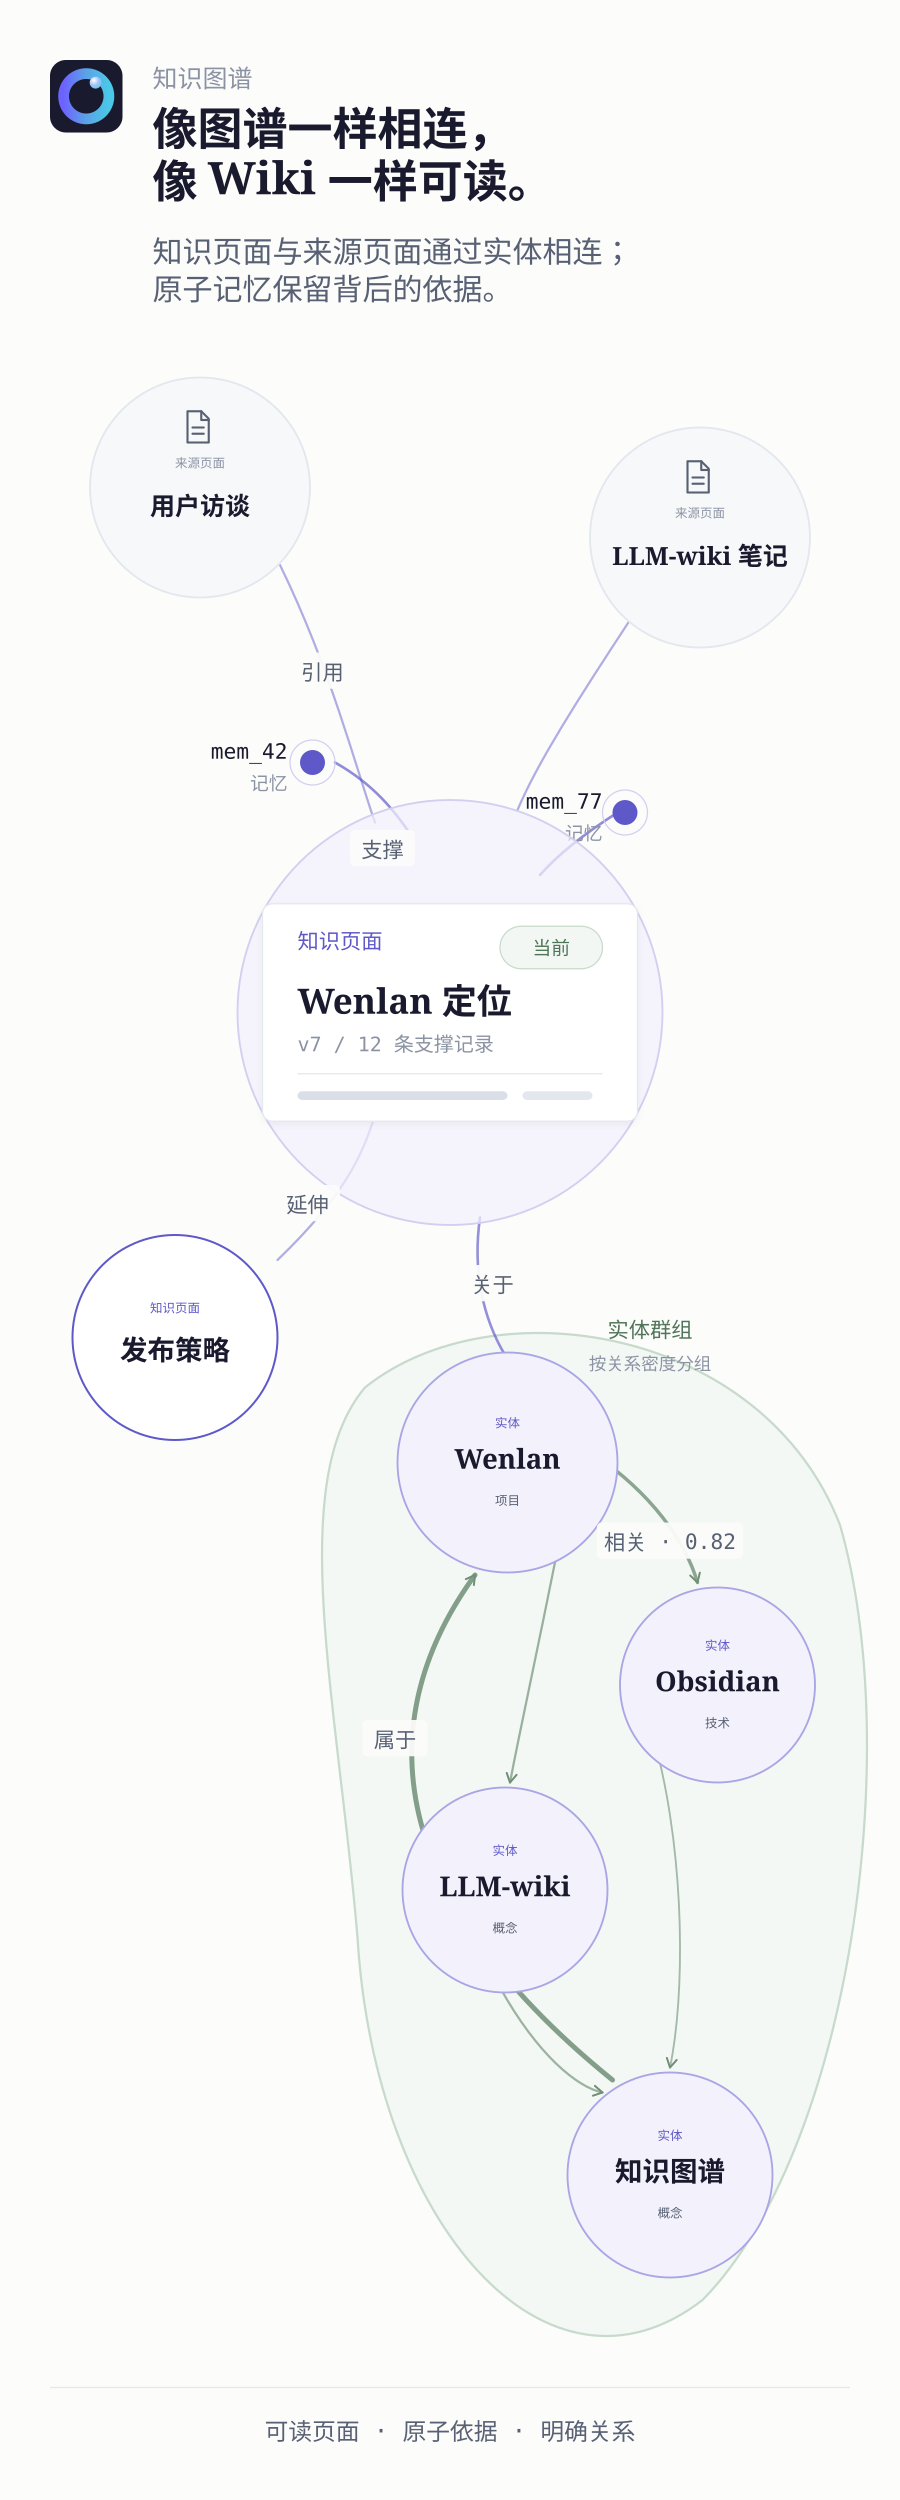
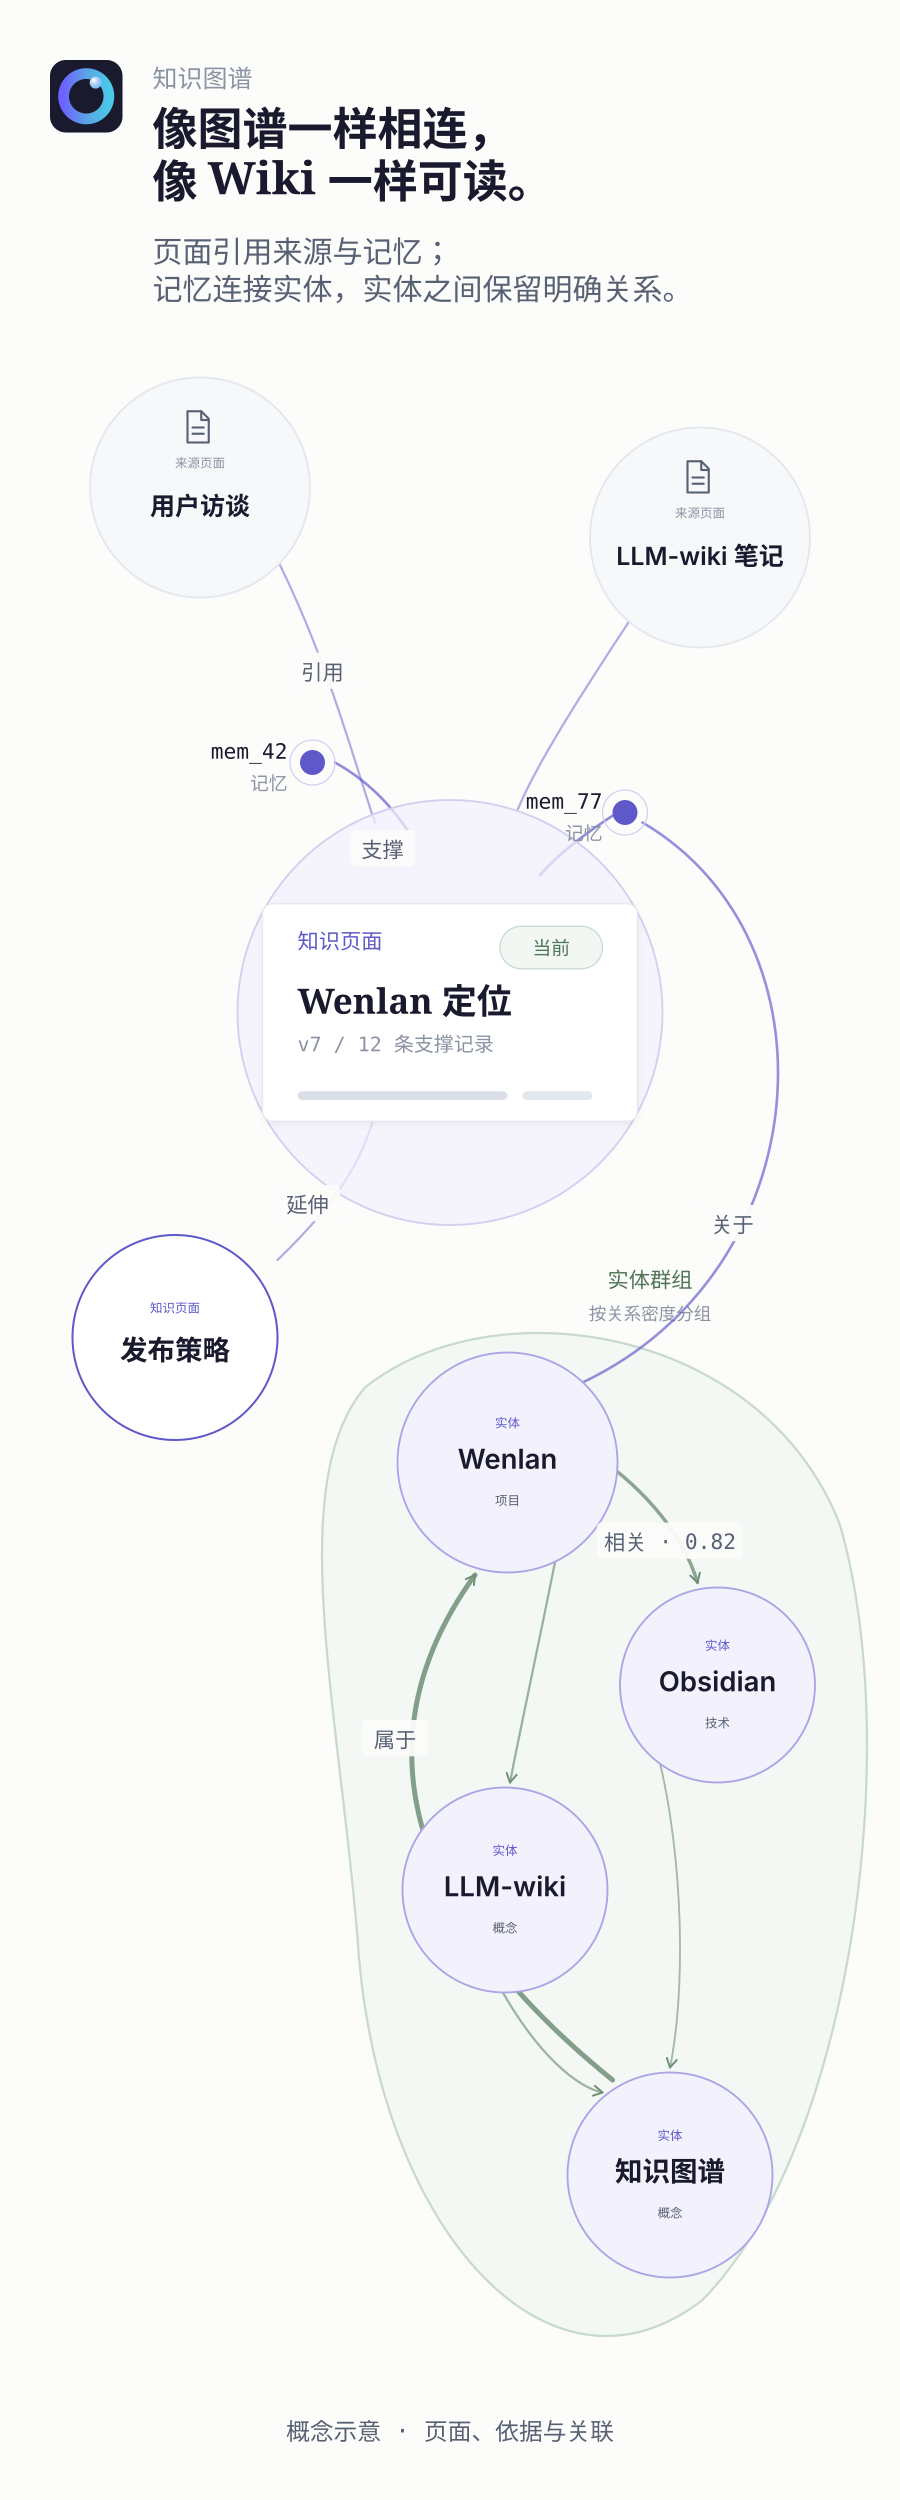
<svg xmlns="http://www.w3.org/2000/svg" width="720" height="2000" viewBox="0 0 720 2000" role="img" aria-labelledby="title desc">
  <style>text { font-kerning: normal; }</style>
  <rect width="720" height="2000" fill="#FCFCFB" />
  <g transform="translate(40 48) scale(0.1132812)">
    <rect width="512" height="512" rx="112" fill="#1A1A2E" />
    <circle cx="256" cy="256" r="160" fill="none" stroke="url(#network-zh-Hans-mobile-ring)" stroke-width="76" />
    <circle cx="322" cy="160" r="42" fill="url(#network-zh-Hans-mobile-orb)" />
  </g>
  <g data-fit-region="network-zh-Hans-mobile-heading" data-fit-x="122" data-fit-y="44" data-fit-width="558" data-fit-height="266" data-check-overlap="false">
-     <text x="122" y="70" font-family="&quot;JetBrains Mono&quot;, &quot;PingFang SC&quot;, &quot;Hiragino Sans GB&quot;, ui-monospace, monospace" font-size="20" font-weight="500" fill="#8B93A3" text-anchor="start">知识图谱</text>
-     <text x="122" y="116" font-family="&quot;Fraunces&quot;, &quot;Songti SC&quot;, &quot;STSong&quot;, &quot;PingFang SC&quot;, Georgia, serif" font-size="36" font-weight="600" fill="#1A1A2E" text-anchor="start">像图谱一样相连，</text>
-     <text x="122" y="158" font-family="&quot;Fraunces&quot;, &quot;Songti SC&quot;, &quot;STSong&quot;, &quot;PingFang SC&quot;, Georgia, serif" font-size="36" font-weight="600" fill="#1A1A2E" text-anchor="start">像 Wiki 一样可读。</text>
-     <text x="122" y="210" font-family="&quot;Instrument Sans&quot;, &quot;PingFang SC&quot;, &quot;Hiragino Sans GB&quot;, -apple-system, BlinkMacSystemFont, sans-serif" font-size="24" font-weight="400" fill="#586174" text-anchor="start">知识页面与来源页面通过实体相连；</text>
-     <text x="122" y="240" font-family="&quot;Instrument Sans&quot;, &quot;PingFang SC&quot;, &quot;Hiragino Sans GB&quot;, -apple-system, BlinkMacSystemFont, sans-serif" font-size="24" font-weight="400" fill="#586174" text-anchor="start">原子记忆保留背后的依据。</text>
+     <text x="122" y="70" font-family="'JetBrains Mono', monospace" font-size="20" font-weight="500" fill="#8B93A3" text-anchor="start">知识图谱</text>
+     <text x="122" y="116" font-family="'Fraunces', Georgia, serif" font-size="36" font-weight="600" fill="#1A1A2E" text-anchor="start">像图谱一样相连，</text>
+     <text x="122" y="158" font-family="'Fraunces', Georgia, serif" font-size="36" font-weight="600" fill="#1A1A2E" text-anchor="start">像 Wiki 一样可读。</text>
+     <text x="122" y="210" font-family="'Instrument Sans', -apple-system, sans-serif" font-size="24" font-weight="400" fill="#586174" text-anchor="start">页面引用来源与记忆；</text>
+     <text x="122" y="240" font-family="'Instrument Sans', -apple-system, sans-serif" font-size="24" font-weight="400" fill="#586174" text-anchor="start">记忆连接实体，实体之间保留明确关系。</text>
  </g>
  <g data-fit-region="network-zh-Hans-mobile-graph-field" data-fit-x="40" data-fit-y="290" data-fit-width="640" data-fit-height="1600" data-check-overlap="true">
    <path d="M292 1110 C394 1028 610 1060 672 1220 C724 1400 680 1720 562 1840 C438 1936 300 1780 286 1550 C270 1360 228 1186 292 1110Z" fill="#F2F7F3" fill-opacity="0.76" stroke="#C7DACB" stroke-width="1.8" />
-     <text x="520" y="1070" font-family="&quot;JetBrains Mono&quot;, &quot;PingFang SC&quot;, &quot;Hiragino Sans GB&quot;, ui-monospace, monospace" font-size="17" font-weight="500" fill="#4F7558" text-anchor="middle">实体群组</text>
-     <text x="520" y="1096" font-family="&quot;JetBrains Mono&quot;, &quot;PingFang SC&quot;, &quot;Hiragino Sans GB&quot;, ui-monospace, monospace" font-size="14" font-weight="500" fill="#8B93A3" text-anchor="middle">按关系密度分组</text>
+     <text x="520" y="1030" font-family="'JetBrains Mono', monospace" font-size="17" font-weight="500" fill="#4F7558" text-anchor="middle">实体群组</text>
+     <text x="520" y="1056" font-family="'JetBrains Mono', monospace" font-size="14" font-weight="500" fill="#8B93A3" text-anchor="middle">按关系密度分组</text>
    <path d="M224 452 C264 534 284 612 300 658" fill="none" stroke="#5E58C8" stroke-width="1.8" stroke-opacity="0.48" stroke-linecap="round" />
    <path d="M504 496 C462 560 430 610 414 648" fill="none" stroke="#5E58C8" stroke-width="1.8" stroke-opacity="0.48" stroke-linecap="round" />
    <path d="M268 610 C300 628 316 650 326 664" fill="none" stroke="#5E58C8" stroke-width="2.1" stroke-opacity="0.68" stroke-linecap="round" />
    <path d="M494 650 C466 668 446 684 432 700" fill="none" stroke="#5E58C8" stroke-width="2.1" stroke-opacity="0.68" stroke-linecap="round" />
-     <path d="M384 974 C378 1016 386 1054 404 1084" fill="none" stroke="#5E58C8" stroke-width="2.1" stroke-opacity="0.66" stroke-linecap="round" />
+     <path d="M514 658 C674 752 656 1016 466 1106" fill="none" stroke="#5E58C8" stroke-width="2.1" stroke-opacity="0.66" stroke-linecap="round" />
    <path d="M222 1008 C276 956 290 924 300 892" fill="none" stroke="#5E58C8" stroke-width="1.8" stroke-opacity="0.48" stroke-linecap="round" />
    <path d="M476 1164 C520 1194 548 1232 558 1266" fill="none" stroke="#6F8F76" stroke-width="2.8" stroke-opacity="0.78" stroke-linecap="round" marker-end="url(#network-zh-Hans-mobile-relation-arrow)" />
    <path d="M446 1240 C430 1320 416 1384 408 1426" fill="none" stroke="#6F8F76" stroke-width="1.8" stroke-opacity="0.68" stroke-linecap="round" marker-end="url(#network-zh-Hans-mobile-relation-arrow)" />
    <path d="M490 1664 C300 1510 300 1370 380 1260" fill="none" stroke="#6F8F76" stroke-width="4" stroke-opacity="0.84" stroke-linecap="round" marker-end="url(#network-zh-Hans-mobile-relation-arrow)" />
    <path d="M526 1402 C548 1490 548 1596 536 1654" fill="none" stroke="#6F8F76" stroke-width="1.5" stroke-opacity="0.6" stroke-linecap="round" marker-end="url(#network-zh-Hans-mobile-relation-arrow)" />
    <path d="M400 1590 C430 1644 462 1670 482 1674" fill="none" stroke="#6F8F76" stroke-width="1.8" stroke-opacity="0.66" stroke-linecap="round" marker-end="url(#network-zh-Hans-mobile-relation-arrow)" />
    <g data-fit-region="network-zh-Hans-mobile-source-用户访谈" data-fit-x="72" data-fit-y="302" data-fit-width="176" data-fit-height="176" data-check-overlap="true">
      <circle cx="160" cy="390" r="88" fill="#F7F8FA" stroke="#E3E7EE" stroke-width="1.5" />
      <g fill="none" stroke="#586174" stroke-width="1.7" stroke-linecap="round" stroke-linejoin="round">
        <path d="M150 329h11l6 6v19H150z" />
        <path d="M161 329v7h6" />
        <path d="M154 342h9M154 347h9" />
      </g>
-       <text x="160" y="374" font-family="&quot;JetBrains Mono&quot;, &quot;PingFang SC&quot;, &quot;Hiragino Sans GB&quot;, ui-monospace, monospace" font-size="10" font-weight="500" fill="#8B93A3" text-anchor="middle">来源页面</text>
-       <text x="160" y="412" font-family="&quot;Fraunces&quot;, &quot;Songti SC&quot;, &quot;STSong&quot;, &quot;PingFang SC&quot;, Georgia, serif" font-size="20" font-weight="600" fill="#1A1A2E" text-anchor="middle">用户访谈</text>
+       <text x="160" y="374" font-family="'JetBrains Mono', monospace" font-size="10" font-weight="500" fill="#8B93A3" text-anchor="middle">来源页面</text>
+       <text x="160" y="412" font-family="'Instrument Sans', -apple-system, sans-serif" font-size="20" font-weight="600" fill="#1A1A2E" text-anchor="middle">用户访谈</text>
    </g>
    <g data-fit-region="network-zh-Hans-mobile-source-LLM-wiki 笔记" data-fit-x="472" data-fit-y="342" data-fit-width="176" data-fit-height="176" data-check-overlap="true">
      <circle cx="560" cy="430" r="88" fill="#F7F8FA" stroke="#E3E7EE" stroke-width="1.5" />
      <g fill="none" stroke="#586174" stroke-width="1.7" stroke-linecap="round" stroke-linejoin="round">
        <path d="M550 369h11l6 6v19H550z" />
        <path d="M561 369v7h6" />
        <path d="M554 382h9M554 387h9" />
      </g>
-       <text x="560" y="414" font-family="&quot;JetBrains Mono&quot;, &quot;PingFang SC&quot;, &quot;Hiragino Sans GB&quot;, ui-monospace, monospace" font-size="10" font-weight="500" fill="#8B93A3" text-anchor="middle">来源页面</text>
-       <text x="560" y="452" font-family="&quot;Fraunces&quot;, &quot;Songti SC&quot;, &quot;STSong&quot;, &quot;PingFang SC&quot;, Georgia, serif" font-size="20" font-weight="600" fill="#1A1A2E" text-anchor="middle">LLM-wiki 笔记</text>
-     </g>
-     <g data-fit-region="network-zh-Hans-mobile-memory-mem_42" data-fit-x="80" data-fit-y="582" data-fit-width="150" data-fit-height="58" data-check-overlap="true">
-       <circle cx="250" cy="610" r="10" fill="#5E58C8" />
-       <circle cx="250" cy="610" r="18" fill="none" stroke="#D2CFF0" />
-       <text x="230" y="607" font-family="&quot;JetBrains Mono&quot;, &quot;PingFang SC&quot;, &quot;Hiragino Sans GB&quot;, ui-monospace, monospace" font-size="17" font-weight="500" fill="#1A1A2E" text-anchor="end">mem_42</text>
-       <text x="230" y="632" font-family="&quot;JetBrains Mono&quot;, &quot;PingFang SC&quot;, &quot;Hiragino Sans GB&quot;, ui-monospace, monospace" font-size="15" font-weight="500" fill="#8B93A3" text-anchor="end">记忆</text>
-     </g>
-     <g data-fit-region="network-zh-Hans-mobile-memory-mem_77" data-fit-x="332" data-fit-y="622" data-fit-width="150" data-fit-height="58" data-check-overlap="true">
-       <circle cx="500" cy="650" r="10" fill="#5E58C8" />
-       <circle cx="500" cy="650" r="18" fill="none" stroke="#D2CFF0" />
-       <text x="482" y="647" font-family="&quot;JetBrains Mono&quot;, &quot;PingFang SC&quot;, &quot;Hiragino Sans GB&quot;, ui-monospace, monospace" font-size="17" font-weight="500" fill="#1A1A2E" text-anchor="end">mem_77</text>
-       <text x="482" y="672" font-family="&quot;JetBrains Mono&quot;, &quot;PingFang SC&quot;, &quot;Hiragino Sans GB&quot;, ui-monospace, monospace" font-size="15" font-weight="500" fill="#8B93A3" text-anchor="end">记忆</text>
+       <text x="560" y="414" font-family="'JetBrains Mono', monospace" font-size="10" font-weight="500" fill="#8B93A3" text-anchor="middle">来源页面</text>
+       <text x="560" y="452" font-family="'Instrument Sans', -apple-system, sans-serif" font-size="20" font-weight="600" fill="#1A1A2E" text-anchor="middle">LLM-wiki 笔记</text>
    </g>
    <g data-fit-region="network-zh-Hans-mobile-hero" data-fit-x="190" data-fit-y="640" data-fit-width="340" data-fit-height="340" data-check-overlap="false">
      <circle cx="360" cy="810" r="170" fill="#F3F2FC" fill-opacity="0.72" stroke="#D2CFF0" stroke-width="1.5" />
      <g filter="url(#network-zh-Hans-mobile-page-shadow)">
        <rect x="210" y="723" width="300" height="174" rx="8" fill="#FFFFFF" stroke="#E3E7EE" />
      </g>
-       <text x="238" y="759" font-family="&quot;JetBrains Mono&quot;, &quot;PingFang SC&quot;, &quot;Hiragino Sans GB&quot;, ui-monospace, monospace" font-size="17" font-weight="500" fill="#5E58C8" text-anchor="start">知识页面</text>
+       <text x="238" y="759" font-family="'JetBrains Mono', monospace" font-size="17" font-weight="500" fill="#5E58C8" text-anchor="start">知识页面</text>
      <g>
        <rect x="400" y="741" width="82" height="34" rx="17" fill="#F2F7F3" stroke="#C7DACB" />
-         <text x="441" y="763.7" font-family="&quot;JetBrains Mono&quot;, &quot;PingFang SC&quot;, &quot;Hiragino Sans GB&quot;, ui-monospace, monospace" font-size="15" font-weight="500" fill="#4F7558" text-anchor="middle">当前</text>
+         <text x="441" y="763.7" font-family="'JetBrains Mono', monospace" font-size="15" font-weight="500" fill="#4F7558" text-anchor="middle">当前</text>
      </g>
-       <text x="238" y="811" font-family="&quot;Fraunces&quot;, &quot;Songti SC&quot;, &quot;STSong&quot;, &quot;PingFang SC&quot;, Georgia, serif" font-size="28" font-weight="600" fill="#1A1A2E" text-anchor="start">Wenlan 定位</text>
-       <text x="238" y="841" font-family="&quot;JetBrains Mono&quot;, &quot;PingFang SC&quot;, &quot;Hiragino Sans GB&quot;, ui-monospace, monospace" font-size="16" font-weight="500" fill="#8B93A3" text-anchor="start">v7 / 12 条支撑记录</text>
-       <line x1="238" y1="859" x2="482" y2="859" stroke="#E3E7EE" />
+       <text x="238" y="811" font-family="'Fraunces', Georgia, serif" font-size="28" font-weight="600" fill="#1A1A2E" text-anchor="start">Wenlan 定位</text>
+       <text x="238" y="841" font-family="'JetBrains Mono', monospace" font-size="16" font-weight="500" fill="#8B93A3" text-anchor="start">v7 / 12 条支撑记录</text>
      <rect x="238" y="873" width="168" height="7" rx="4" fill="#D9DEE7" />
      <rect x="418" y="873" width="56" height="7" rx="4" fill="#E3E7EE" />
    </g>
+     <g data-fit-region="network-zh-Hans-mobile-memory-mem_42" data-fit-x="80" data-fit-y="582" data-fit-width="150" data-fit-height="58" data-check-overlap="true">
+       <circle cx="250" cy="610" r="10" fill="#5E58C8" />
+       <circle cx="250" cy="610" r="18" fill="none" stroke="#D2CFF0" />
+       <text x="230" y="607" font-family="'JetBrains Mono', monospace" font-size="17" font-weight="500" fill="#1A1A2E" text-anchor="end">mem_42</text>
+       <text x="230" y="632" font-family="'JetBrains Mono', monospace" font-size="15" font-weight="500" fill="#8B93A3" text-anchor="end">记忆</text>
+     </g>
+     <g data-fit-region="network-zh-Hans-mobile-memory-mem_77" data-fit-x="332" data-fit-y="622" data-fit-width="150" data-fit-height="58" data-check-overlap="true">
+       <circle cx="500" cy="650" r="10" fill="#5E58C8" />
+       <circle cx="500" cy="650" r="18" fill="none" stroke="#D2CFF0" />
+       <text x="482" y="647" font-family="'JetBrains Mono', monospace" font-size="17" font-weight="500" fill="#1A1A2E" text-anchor="end">mem_77</text>
+       <text x="482" y="672" font-family="'JetBrains Mono', monospace" font-size="15" font-weight="500" fill="#8B93A3" text-anchor="end">记忆</text>
+     </g>
    <g data-fit-region="network-zh-Hans-mobile-knowledge-发布策略" data-fit-x="58" data-fit-y="988" data-fit-width="164" data-fit-height="164" data-check-overlap="true">
      <circle cx="140" cy="1070" r="82" fill="#FFFFFF" stroke="#5E58C8" stroke-width="1.6" />
-       <text x="140" y="1050" font-family="&quot;JetBrains Mono&quot;, &quot;PingFang SC&quot;, &quot;Hiragino Sans GB&quot;, ui-monospace, monospace" font-size="10" font-weight="500" fill="#5E58C8" text-anchor="middle">知识页面</text>
-       <text x="140" y="1088" font-family="&quot;Fraunces&quot;, &quot;Songti SC&quot;, &quot;STSong&quot;, &quot;PingFang SC&quot;, Georgia, serif" font-size="22" font-weight="600" fill="#1A1A2E" text-anchor="middle">发布策略</text>
+       <text x="140" y="1050" font-family="'JetBrains Mono', monospace" font-size="10" font-weight="500" fill="#5E58C8" text-anchor="middle">知识页面</text>
+       <text x="140" y="1088" font-family="'Instrument Sans', -apple-system, sans-serif" font-size="22" font-weight="600" fill="#1A1A2E" text-anchor="middle">发布策略</text>
    </g>
    <g data-fit-region="network-zh-Hans-mobile-entity-Wenlan" data-fit-x="318" data-fit-y="1082" data-fit-width="176" data-fit-height="176" data-check-overlap="true">
      <circle cx="406" cy="1170" r="88" fill="#F3F2FC" stroke="#AAA5E5" stroke-width="1.5" />
-       <text x="406" y="1142" font-family="&quot;JetBrains Mono&quot;, &quot;PingFang SC&quot;, &quot;Hiragino Sans GB&quot;, ui-monospace, monospace" font-size="10" font-weight="500" fill="#5E58C8" text-anchor="middle">实体</text>
-       <text x="406" y="1175" font-family="&quot;Fraunces&quot;, &quot;Songti SC&quot;, &quot;STSong&quot;, &quot;PingFang SC&quot;, Georgia, serif" font-size="22" font-weight="600" fill="#1A1A2E" text-anchor="middle">Wenlan</text>
-       <text x="406" y="1204" font-family="&quot;JetBrains Mono&quot;, &quot;PingFang SC&quot;, &quot;Hiragino Sans GB&quot;, ui-monospace, monospace" font-size="10" font-weight="500" fill="#586174" text-anchor="middle">项目</text>
+       <text x="406" y="1142" font-family="'JetBrains Mono', monospace" font-size="10" font-weight="500" fill="#5E58C8" text-anchor="middle">实体</text>
+       <text x="406" y="1175" font-family="'Instrument Sans', -apple-system, sans-serif" font-size="22" font-weight="600" fill="#1A1A2E" text-anchor="middle">Wenlan</text>
+       <text x="406" y="1204" font-family="'JetBrains Mono', monospace" font-size="10" font-weight="500" fill="#586174" text-anchor="middle">项目</text>
    </g>
    <g data-fit-region="network-zh-Hans-mobile-entity-Obsidian" data-fit-x="496" data-fit-y="1270" data-fit-width="156" data-fit-height="156" data-check-overlap="true">
      <circle cx="574" cy="1348" r="78" fill="#F3F2FC" stroke="#AAA5E5" stroke-width="1.5" />
-       <text x="574" y="1320" font-family="&quot;JetBrains Mono&quot;, &quot;PingFang SC&quot;, &quot;Hiragino Sans GB&quot;, ui-monospace, monospace" font-size="10" font-weight="500" fill="#5E58C8" text-anchor="middle">实体</text>
-       <text x="574" y="1353" font-family="&quot;Fraunces&quot;, &quot;Songti SC&quot;, &quot;STSong&quot;, &quot;PingFang SC&quot;, Georgia, serif" font-size="22" font-weight="600" fill="#1A1A2E" text-anchor="middle">Obsidian</text>
-       <text x="574" y="1382" font-family="&quot;JetBrains Mono&quot;, &quot;PingFang SC&quot;, &quot;Hiragino Sans GB&quot;, ui-monospace, monospace" font-size="10" font-weight="500" fill="#586174" text-anchor="middle">技术</text>
+       <text x="574" y="1320" font-family="'JetBrains Mono', monospace" font-size="10" font-weight="500" fill="#5E58C8" text-anchor="middle">实体</text>
+       <text x="574" y="1353" font-family="'Instrument Sans', -apple-system, sans-serif" font-size="22" font-weight="600" fill="#1A1A2E" text-anchor="middle">Obsidian</text>
+       <text x="574" y="1382" font-family="'JetBrains Mono', monospace" font-size="10" font-weight="500" fill="#586174" text-anchor="middle">技术</text>
    </g>
    <g data-fit-region="network-zh-Hans-mobile-entity-LLM-wiki" data-fit-x="322" data-fit-y="1430" data-fit-width="164" data-fit-height="164" data-check-overlap="true">
      <circle cx="404" cy="1512" r="82" fill="#F3F2FC" stroke="#AAA5E5" stroke-width="1.5" />
-       <text x="404" y="1484" font-family="&quot;JetBrains Mono&quot;, &quot;PingFang SC&quot;, &quot;Hiragino Sans GB&quot;, ui-monospace, monospace" font-size="10" font-weight="500" fill="#5E58C8" text-anchor="middle">实体</text>
-       <text x="404" y="1517" font-family="&quot;Fraunces&quot;, &quot;Songti SC&quot;, &quot;STSong&quot;, &quot;PingFang SC&quot;, Georgia, serif" font-size="22" font-weight="600" fill="#1A1A2E" text-anchor="middle">LLM-wiki</text>
-       <text x="404" y="1546" font-family="&quot;JetBrains Mono&quot;, &quot;PingFang SC&quot;, &quot;Hiragino Sans GB&quot;, ui-monospace, monospace" font-size="10" font-weight="500" fill="#586174" text-anchor="middle">概念</text>
+       <text x="404" y="1484" font-family="'JetBrains Mono', monospace" font-size="10" font-weight="500" fill="#5E58C8" text-anchor="middle">实体</text>
+       <text x="404" y="1517" font-family="'Instrument Sans', -apple-system, sans-serif" font-size="22" font-weight="600" fill="#1A1A2E" text-anchor="middle">LLM-wiki</text>
+       <text x="404" y="1546" font-family="'JetBrains Mono', monospace" font-size="10" font-weight="500" fill="#586174" text-anchor="middle">概念</text>
    </g>
    <g data-fit-region="network-zh-Hans-mobile-entity-知识图谱" data-fit-x="454" data-fit-y="1658" data-fit-width="164" data-fit-height="164" data-check-overlap="true">
      <circle cx="536" cy="1740" r="82" fill="#F3F2FC" stroke="#AAA5E5" stroke-width="1.5" />
-       <text x="536" y="1712" font-family="&quot;JetBrains Mono&quot;, &quot;PingFang SC&quot;, &quot;Hiragino Sans GB&quot;, ui-monospace, monospace" font-size="10" font-weight="500" fill="#5E58C8" text-anchor="middle">实体</text>
-       <text x="536" y="1745" font-family="&quot;Fraunces&quot;, &quot;Songti SC&quot;, &quot;STSong&quot;, &quot;PingFang SC&quot;, Georgia, serif" font-size="22" font-weight="600" fill="#1A1A2E" text-anchor="middle">知识图谱</text>
-       <text x="536" y="1774" font-family="&quot;JetBrains Mono&quot;, &quot;PingFang SC&quot;, &quot;Hiragino Sans GB&quot;, ui-monospace, monospace" font-size="10" font-weight="500" fill="#586174" text-anchor="middle">概念</text>
+       <text x="536" y="1712" font-family="'JetBrains Mono', monospace" font-size="10" font-weight="500" fill="#5E58C8" text-anchor="middle">实体</text>
+       <text x="536" y="1745" font-family="'Instrument Sans', -apple-system, sans-serif" font-size="22" font-weight="600" fill="#1A1A2E" text-anchor="middle">知识图谱</text>
+       <text x="536" y="1774" font-family="'JetBrains Mono', monospace" font-size="10" font-weight="500" fill="#586174" text-anchor="middle">概念</text>
    </g>
    <g>
      <rect x="232" y="522" width="52" height="29" rx="4" fill="#FCFCFB" fill-opacity="0.94" />
-       <text x="258" y="544" font-family="&quot;JetBrains Mono&quot;, &quot;PingFang SC&quot;, &quot;Hiragino Sans GB&quot;, ui-monospace, monospace" font-size="17" font-weight="500" fill="#586174" text-anchor="middle">引用</text>
+       <text x="258" y="544" font-family="'JetBrains Mono', monospace" font-size="17" font-weight="500" fill="#586174" text-anchor="middle">引用</text>
    </g>
    <g>
      <rect x="280" y="664" width="52" height="29" rx="4" fill="#FCFCFB" fill-opacity="0.94" />
-       <text x="306" y="686" font-family="&quot;JetBrains Mono&quot;, &quot;PingFang SC&quot;, &quot;Hiragino Sans GB&quot;, ui-monospace, monospace" font-size="17" font-weight="500" fill="#586174" text-anchor="middle">支撑</text>
+       <text x="306" y="686" font-family="'JetBrains Mono', monospace" font-size="17" font-weight="500" fill="#586174" text-anchor="middle">支撑</text>
    </g>
    <g>
-       <rect x="368" y="1012" width="52" height="29" rx="4" fill="#FCFCFB" fill-opacity="0.94" />
-       <text x="394" y="1034" font-family="&quot;JetBrains Mono&quot;, &quot;PingFang SC&quot;, &quot;Hiragino Sans GB&quot;, ui-monospace, monospace" font-size="17" font-weight="500" fill="#586174" text-anchor="middle">关于</text>
+       <rect x="560" y="964" width="52" height="29" rx="4" fill="#FCFCFB" fill-opacity="0.94" />
+       <text x="586" y="986" font-family="'JetBrains Mono', monospace" font-size="17" font-weight="500" fill="#586174" text-anchor="middle">关于</text>
    </g>
    <g>
      <rect x="220" y="948" width="52" height="29" rx="4" fill="#FCFCFB" fill-opacity="0.94" />
-       <text x="246" y="970" font-family="&quot;JetBrains Mono&quot;, &quot;PingFang SC&quot;, &quot;Hiragino Sans GB&quot;, ui-monospace, monospace" font-size="17" font-weight="500" fill="#586174" text-anchor="middle">延伸</text>
+       <text x="246" y="970" font-family="'JetBrains Mono', monospace" font-size="17" font-weight="500" fill="#586174" text-anchor="middle">延伸</text>
    </g>
    <g>
      <rect x="477.5" y="1218" width="117" height="29" rx="4" fill="#FCFCFB" fill-opacity="0.94" />
-       <text x="536" y="1240" font-family="&quot;JetBrains Mono&quot;, &quot;PingFang SC&quot;, &quot;Hiragino Sans GB&quot;, ui-monospace, monospace" font-size="17" font-weight="500" fill="#586174" text-anchor="middle">相关 · 0.82</text>
+       <text x="536" y="1240" font-family="'JetBrains Mono', monospace" font-size="17" font-weight="500" fill="#586174" text-anchor="middle">相关 · 0.82</text>
    </g>
    <g>
      <rect x="290" y="1376" width="52" height="29" rx="4" fill="#FCFCFB" fill-opacity="0.94" />
-       <text x="316" y="1398" font-family="&quot;JetBrains Mono&quot;, &quot;PingFang SC&quot;, &quot;Hiragino Sans GB&quot;, ui-monospace, monospace" font-size="17" font-weight="500" fill="#586174" text-anchor="middle">属于</text>
+       <text x="316" y="1398" font-family="'JetBrains Mono', monospace" font-size="17" font-weight="500" fill="#586174" text-anchor="middle">属于</text>
    </g>
  </g>
  <g data-fit-region="network-zh-Hans-mobile-footer" data-fit-x="40" data-fit-y="1910" data-fit-width="640" data-fit-height="58" data-check-overlap="false">
-     <line x1="40" y1="1910" x2="680" y2="1910" stroke="#E3E7EE" />
-     <text x="360" y="1952" font-family="&quot;JetBrains Mono&quot;, &quot;PingFang SC&quot;, &quot;Hiragino Sans GB&quot;, ui-monospace, monospace" font-size="19" font-weight="500" fill="#586174" text-anchor="middle">可读页面 · 原子依据 · 明确关系</text>
+     <text x="360" y="1952" font-family="'JetBrains Mono', monospace" font-size="19" font-weight="500" fill="#586174" text-anchor="middle">概念示意 · 页面、依据与关联</text>
  </g>
  <defs>
    <linearGradient id="network-zh-Hans-mobile-ring" x1="96" y1="256" x2="416" y2="256" gradientUnits="userSpaceOnUse">
      <stop stop-color="#6C63FF" />
      <stop offset="0.5" stop-color="#5BA3E6" />
      <stop offset="1" stop-color="#4AC8E8" />
    </linearGradient>
    <radialGradient id="network-zh-Hans-mobile-orb" cx="0" cy="0" r="1" gradientUnits="userSpaceOnUse" gradientTransform="translate(310 144) rotate(52.125) scale(76.0263)">
      <stop stop-color="#FFFFFF" />
      <stop offset="0.45" stop-color="#A5C4F7" />
      <stop offset="1" stop-color="#4AC8E8" />
    </radialGradient>
    <marker id="network-zh-Hans-mobile-relation-arrow" markerWidth="12" markerHeight="12" refX="9" refY="6" orient="auto" markerUnits="userSpaceOnUse">
      <path d="M2 2 L9 6 L2 10" fill="none" stroke="#6F8F76" stroke-width="1.6" stroke-linecap="round" stroke-linejoin="round" />
    </marker>
    <filter id="network-zh-Hans-mobile-page-shadow" x="-20%" y="-20%" width="140%" height="150%">
      <feDropShadow dx="0" dy="12" stdDeviation="16" flood-color="#1A1A2E" flood-opacity="0.09" />
      <feDropShadow dx="0" dy="2" stdDeviation="3" flood-color="#1A1A2E" flood-opacity="0.05" />
    </filter>
  </defs>
</svg>
